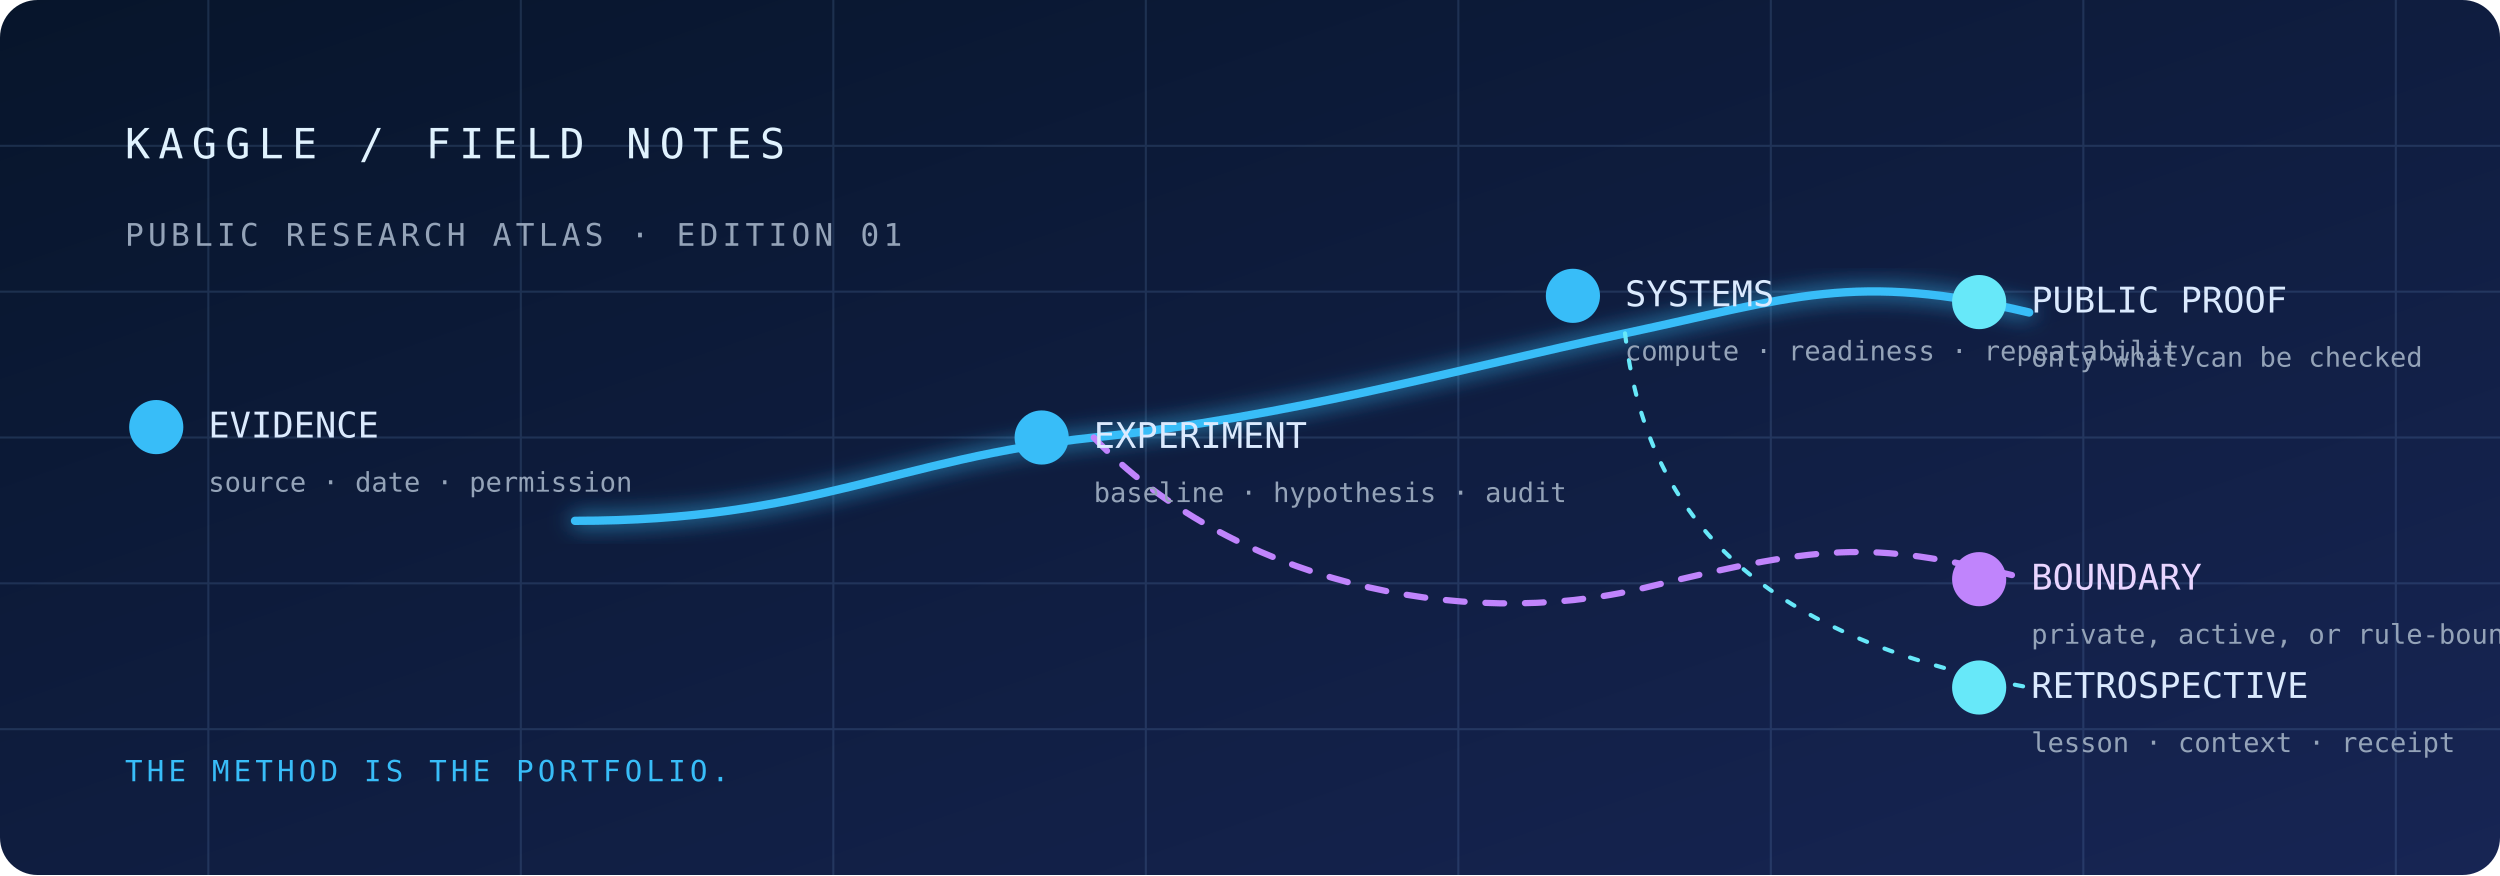
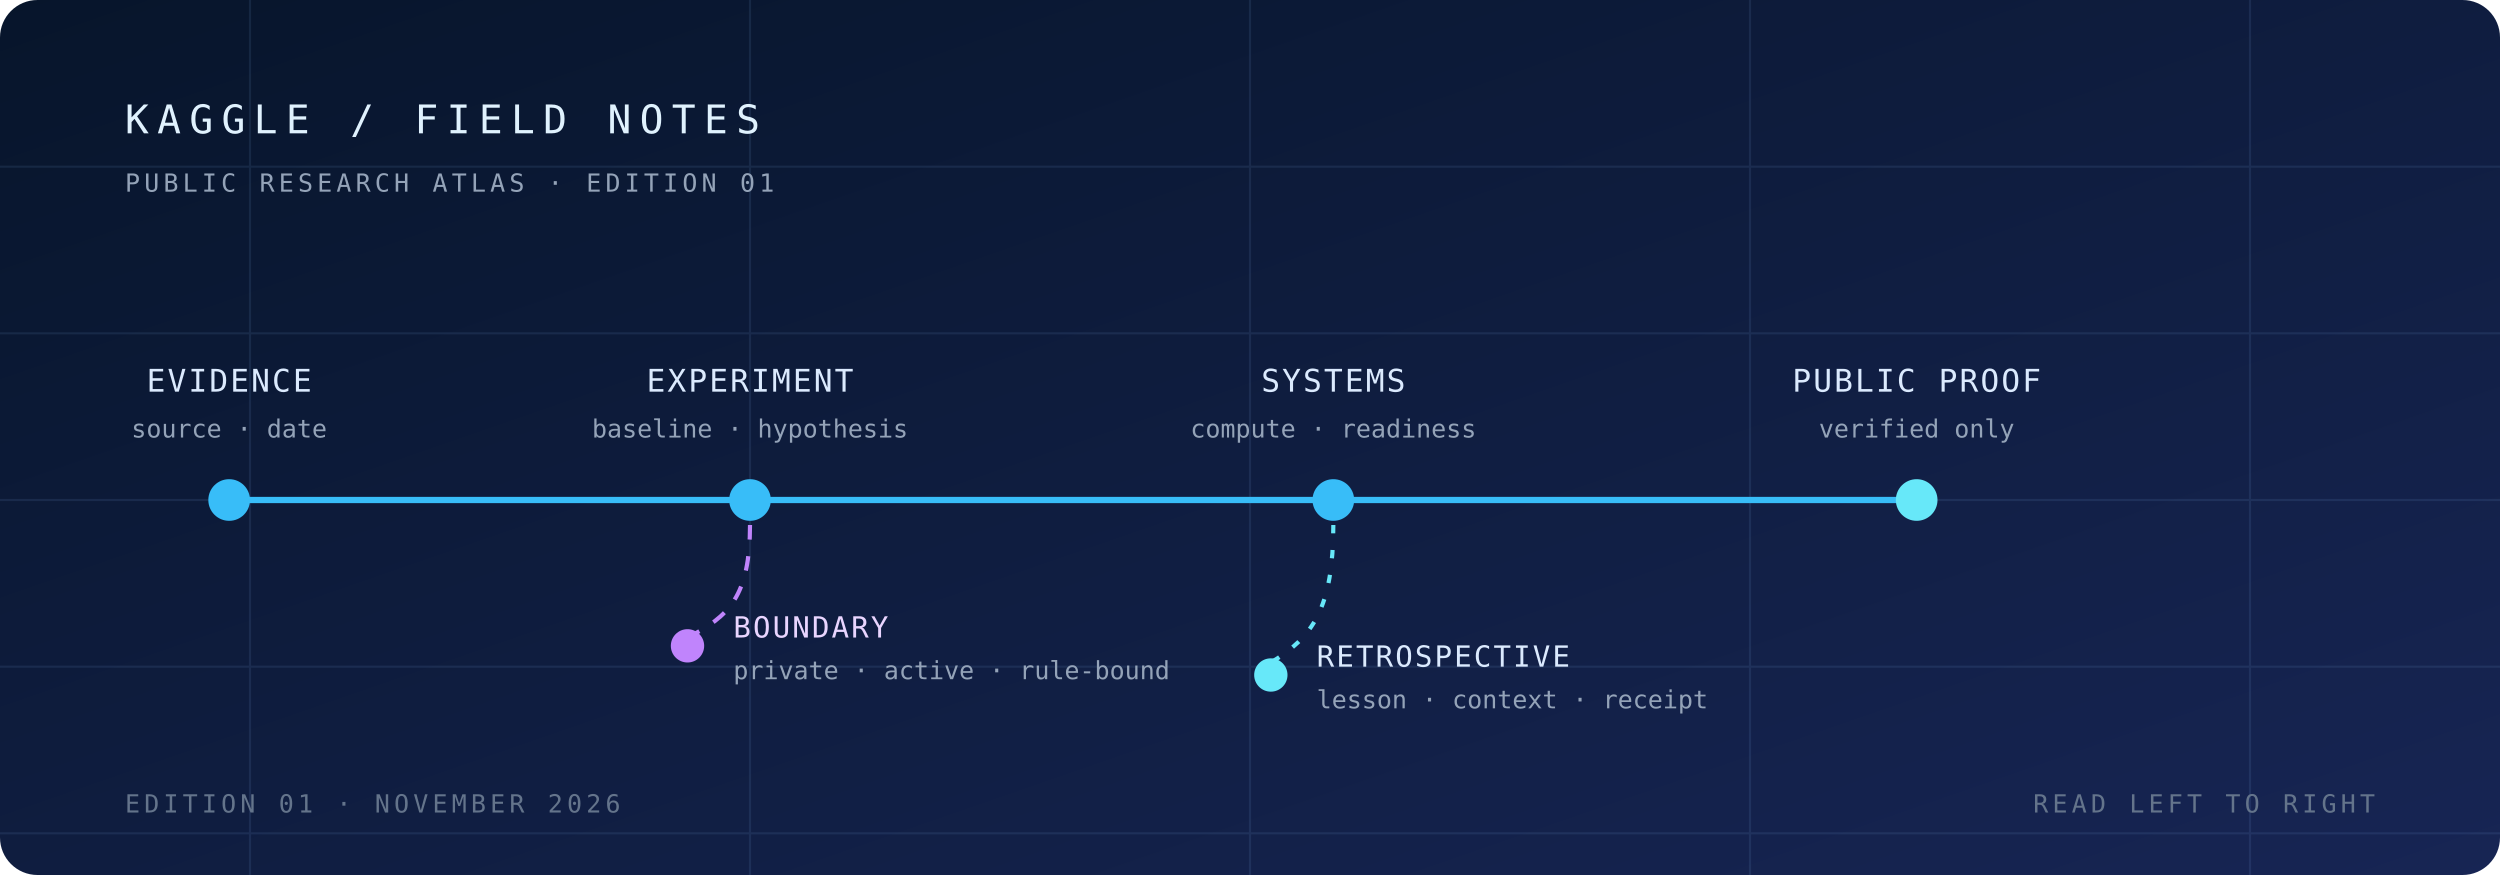
<svg xmlns="http://www.w3.org/2000/svg" viewBox="0 0 1200 420" role="img" aria-labelledby="title desc">
  <defs>
    <linearGradient id="bg" x1="0" y1="0" x2="1" y2="1">
      <stop stop-color="#07152b" />
      <stop offset="1" stop-color="#172554" />
    </linearGradient>
-     <filter id="glow">
-       <feGaussianBlur stdDeviation="5" result="blur" />
-       <feMerge>
-         <feMergeNode in="blur" />
-         <feMergeNode in="SourceGraphic" />
-       </feMerge>
-     </filter>
  </defs>
  <rect width="1200" height="420" rx="18" fill="url(#bg)" />
-   <g opacity=".14" stroke="#93c5fd">
-     <path d="M0 70H1200M0 140H1200M0 210H1200M0 280H1200M0 350H1200" />
-     <path d="M100 0V420M250 0V420M400 0V420M550 0V420M700 0V420M850 0V420M1000 0V420M1150 0V420" />
-   </g>
-   <text x="60" y="76" fill="#e0f2fe" font-family="ui-monospace, SFMono-Regular, Menlo, monospace" font-size="20" letter-spacing="4">KAGGLE / FIELD NOTES</text>
-   <text x="60" y="118" fill="#94a3b8" font-family="ui-monospace, SFMono-Regular, Menlo, monospace" font-size="15" letter-spacing="2">PUBLIC RESEARCH ATLAS · EDITION 01</text>
-   <g fill="none" stroke-linecap="round">
-     <path d="M276 250 C390 250 430 220 525 210 S700 177 780 160 S890 130 974 150" stroke="#38bdf8" stroke-width="4" filter="url(#glow)" />
-     <path d="M525 210 C590 278 700 304 790 282 S900 260 974 278" stroke="#c084fc" stroke-width="3" stroke-dasharray="9 10" />
-     <path d="M780 160 C790 245 840 305 974 330" stroke="#67e8f9" stroke-width="2" stroke-dasharray="4 9" />
+   <g opacity=".1" stroke="#93c5fd">
+     <path d="M0 80H1200M0 160H1200M0 240H1200M0 320H1200M0 400H1200" />
+     <path d="M120 0V420M360 0V420M600 0V420M840 0V420M1080 0V420" />
  </g>
  <g font-family="ui-monospace, SFMono-Regular, Menlo, monospace">
-     <g transform="translate(75 205)">
-       <circle cx="0" cy="0" r="13" fill="#38bdf8" />
-       <text x="25" y="5" fill="#dbeafe" font-size="17">EVIDENCE</text>
-       <text x="25" y="31" fill="#94a3b8" font-size="13">source · date · permission</text>
-     </g>
-     <g transform="translate(500 210)">
-       <circle cx="0" cy="0" r="13" fill="#38bdf8" />
-       <text x="25" y="5" fill="#dbeafe" font-size="17">EXPERIMENT</text>
-       <text x="25" y="31" fill="#94a3b8" font-size="13">baseline · hypothesis · audit</text>
-     </g>
-     <g transform="translate(755 142)">
-       <circle cx="0" cy="0" r="13" fill="#38bdf8" />
-       <text x="25" y="5" fill="#dbeafe" font-size="17">SYSTEMS</text>
-       <text x="25" y="31" fill="#94a3b8" font-size="13">compute · readiness · repeatability</text>
-     </g>
-     <g transform="translate(950 145)">
-       <circle cx="0" cy="0" r="13" fill="#67e8f9" />
-       <text x="25" y="5" fill="#dbeafe" font-size="17">PUBLIC PROOF</text>
-       <text x="25" y="31" fill="#94a3b8" font-size="13">only what can be checked</text>
-     </g>
-     <g transform="translate(950 278)">
-       <circle cx="0" cy="0" r="13" fill="#c084fc" />
-       <text x="25" y="5" fill="#e9d5ff" font-size="17">BOUNDARY</text>
-       <text x="25" y="31" fill="#94a3b8" font-size="13">private, active, or rule-bound</text>
-     </g>
-     <g transform="translate(950 330)">
-       <circle cx="0" cy="0" r="13" fill="#67e8f9" />
-       <text x="25" y="5" fill="#dbeafe" font-size="17">RETROSPECTIVE</text>
-       <text x="25" y="31" fill="#94a3b8" font-size="13">lesson · context · receipt</text>
-     </g>
+     <text x="60" y="64" fill="#e0f2fe" font-size="19" letter-spacing="4">KAGGLE / FIELD NOTES</text>
+     <text x="60" y="92" fill="#94a3b8" font-size="12" letter-spacing="2">PUBLIC RESEARCH ATLAS · EDITION 01</text>
  </g>
-   <text x="60" y="375" fill="#38bdf8" font-family="ui-monospace, SFMono-Regular, Menlo, monospace" font-size="14" letter-spacing="2">THE METHOD IS THE PORTFOLIO.</text>
+   <path d="M110 240H350" stroke="#38bdf8" stroke-width="3" stroke-linecap="round" />
+   <path d="M370 240H630" stroke="#38bdf8" stroke-width="3" stroke-linecap="round" />
+   <path d="M650 240H910" stroke="#38bdf8" stroke-width="3" stroke-linecap="round" />
+   <g font-family="ui-monospace, SFMono-Regular, Menlo, monospace" text-anchor="middle">
+     <circle cx="110" cy="240" r="10" fill="#38bdf8" />
+     <text x="110" y="188" fill="#dbeafe" font-size="15" letter-spacing="1">EVIDENCE</text>
+     <text x="110" y="210" fill="#94a3b8" font-size="12">source · date</text>
+     <circle cx="360" cy="240" r="10" fill="#38bdf8" />
+     <text x="360" y="188" fill="#dbeafe" font-size="15" letter-spacing="1">EXPERIMENT</text>
+     <text x="360" y="210" fill="#94a3b8" font-size="12">baseline · hypothesis</text>
+     <circle cx="640" cy="240" r="10" fill="#38bdf8" />
+     <text x="640" y="188" fill="#dbeafe" font-size="15" letter-spacing="1">SYSTEMS</text>
+     <text x="640" y="210" fill="#94a3b8" font-size="12">compute · readiness</text>
+     <circle cx="920" cy="240" r="10" fill="#67e8f9" />
+     <text x="920" y="188" fill="#dbeafe" font-size="15" letter-spacing="1">PUBLIC PROOF</text>
+     <text x="920" y="210" fill="#94a3b8" font-size="12">verified only</text>
+   </g>
+   <path d="M360 252C360 286 350 296 330 306" stroke="#c084fc" stroke-width="2" stroke-dasharray="7 8" fill="none" />
+   <path d="M640 252C640 292 630 306 610 318" stroke="#67e8f9" stroke-width="2" stroke-dasharray="4 8" fill="none" />
+   <g font-family="ui-monospace, SFMono-Regular, Menlo, monospace">
+     <circle cx="330" cy="310" r="8" fill="#c084fc" />
+     <text x="352" y="306" fill="#e9d5ff" font-size="14" letter-spacing="1">BOUNDARY</text>
+     <text x="352" y="326" fill="#94a3b8" font-size="12">private · active · rule-bound</text>
+     <circle cx="610" cy="324" r="8" fill="#67e8f9" />
+     <text x="632" y="320" fill="#dbeafe" font-size="14" letter-spacing="1">RETROSPECTIVE</text>
+     <text x="632" y="340" fill="#94a3b8" font-size="12">lesson · context · receipt</text>
+   </g>
+   <g font-family="ui-monospace, SFMono-Regular, Menlo, monospace" font-size="12" letter-spacing="2">
+     <text x="60" y="390" fill="#64748b">EDITION 01 · NOVEMBER 2026</text>
+     <text x="1140" y="390" fill="#64748b" text-anchor="end">READ LEFT TO RIGHT</text>
+   </g>
</svg>
